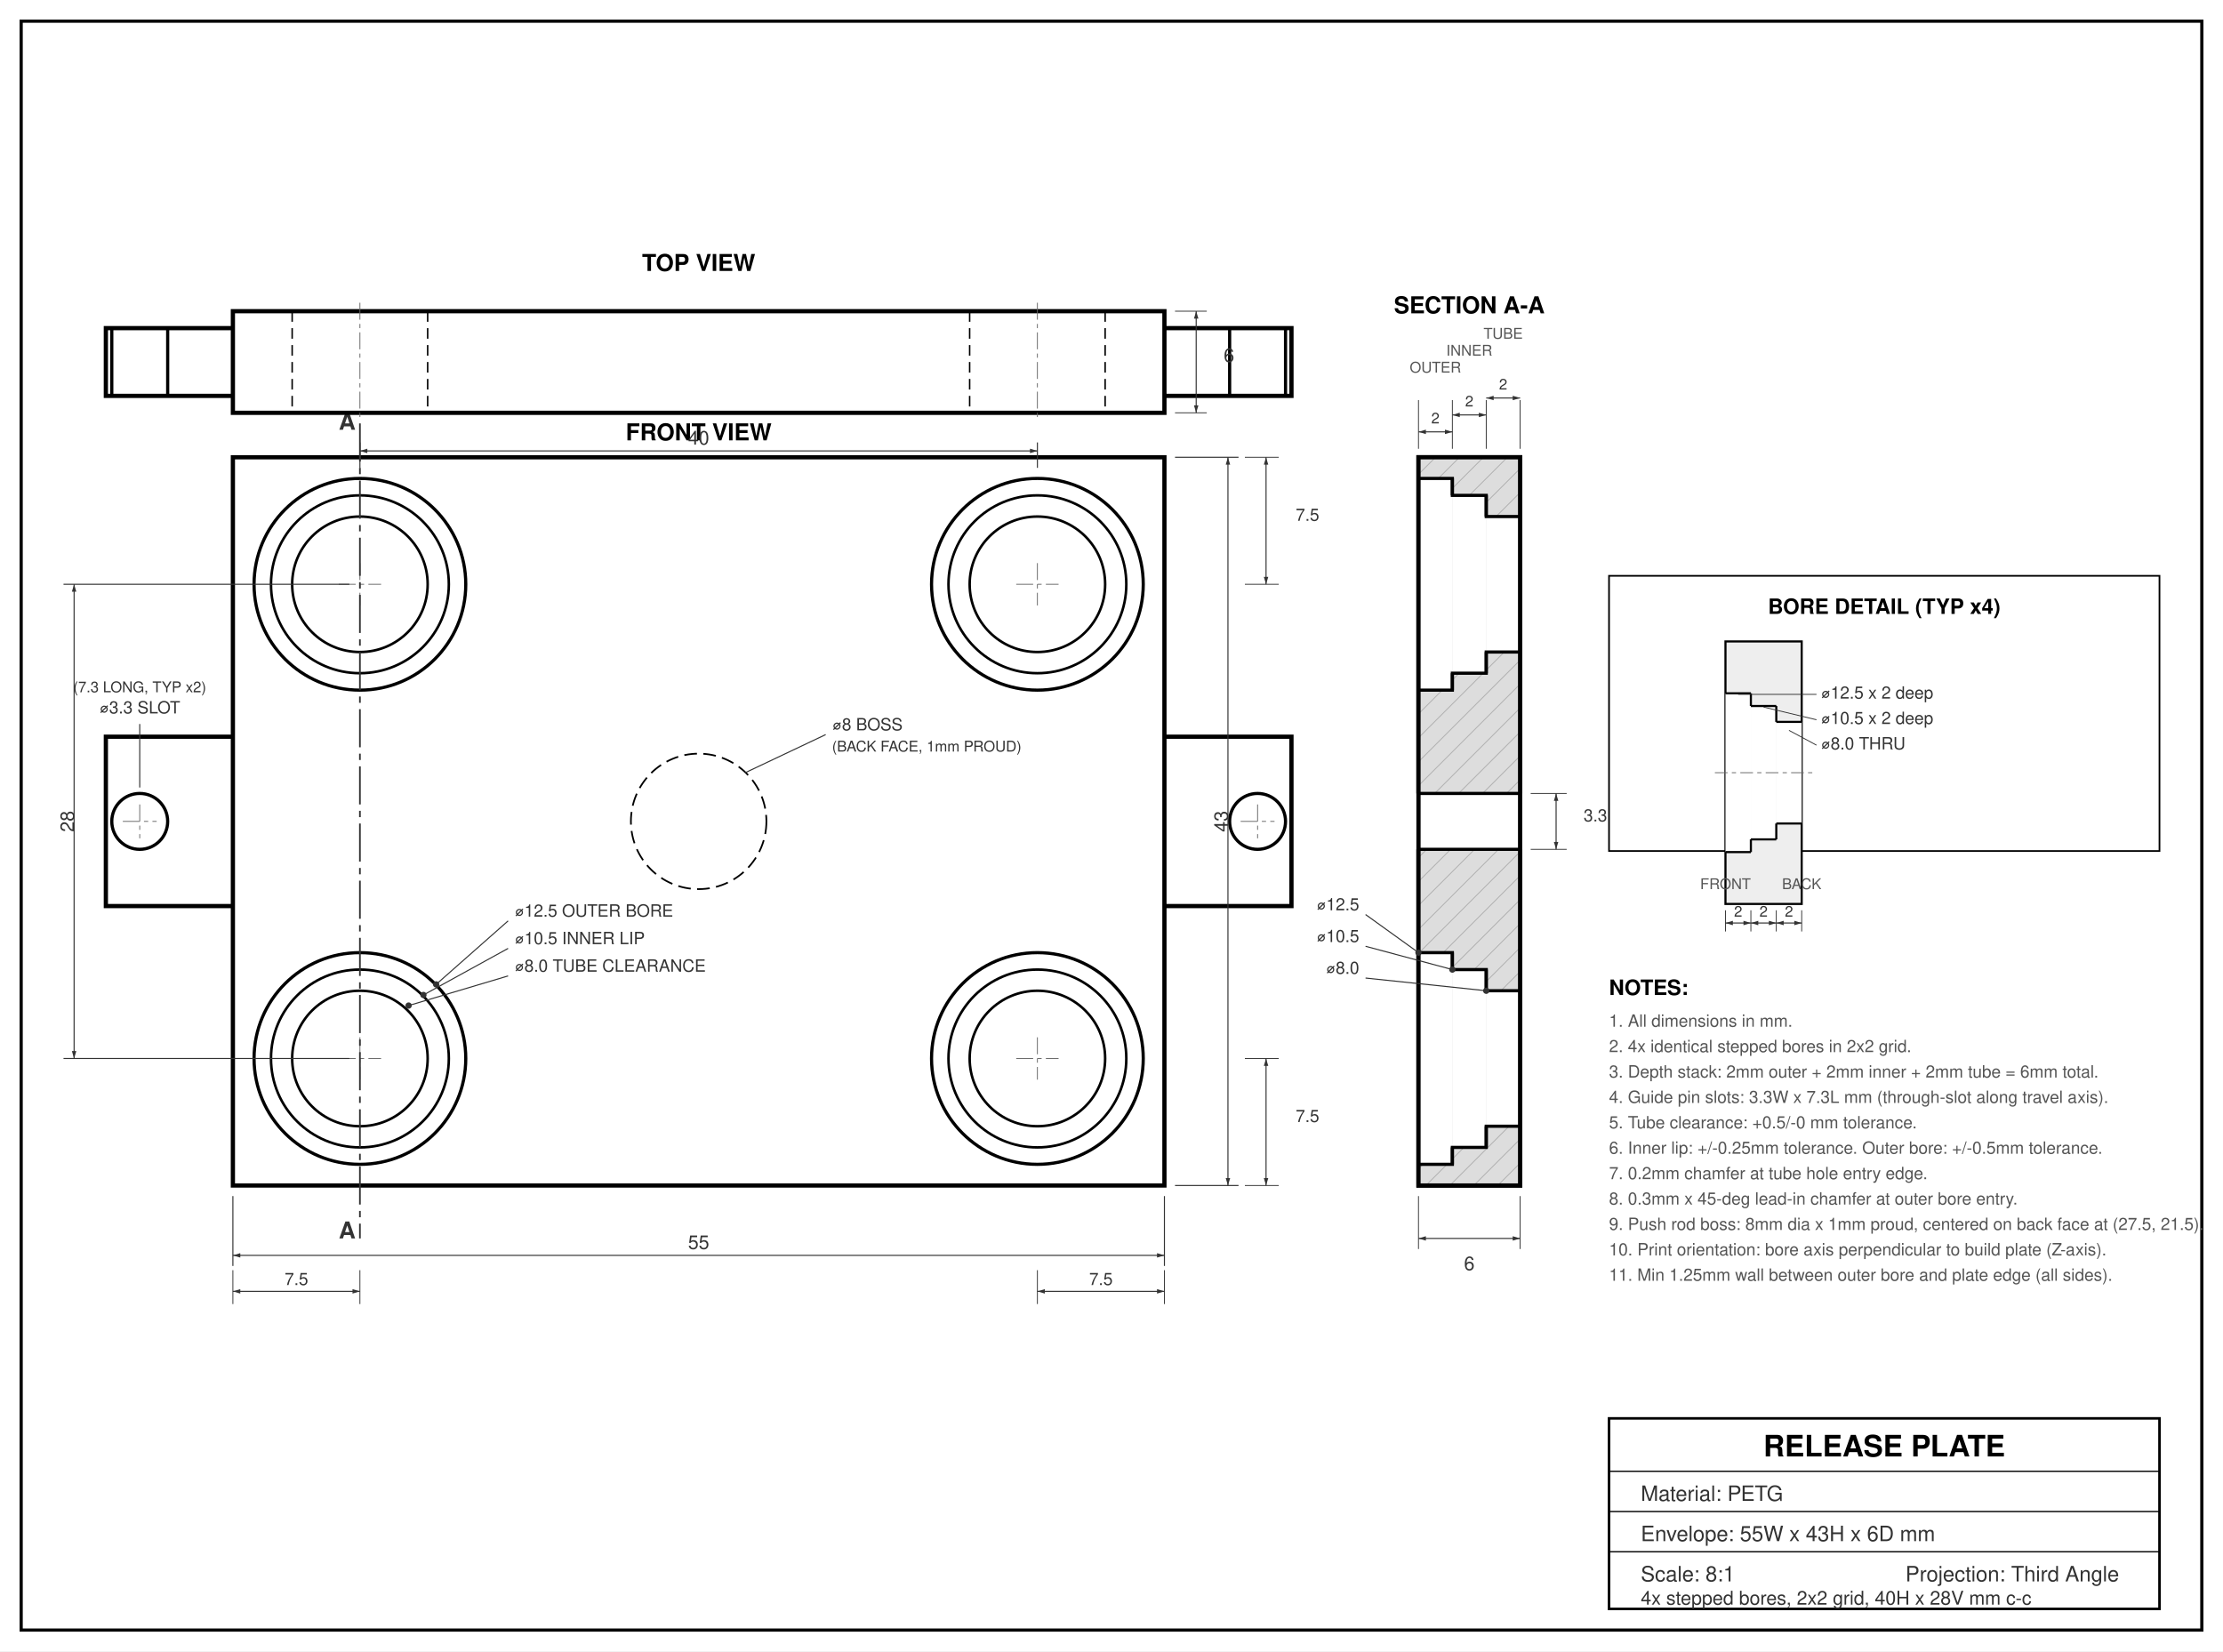
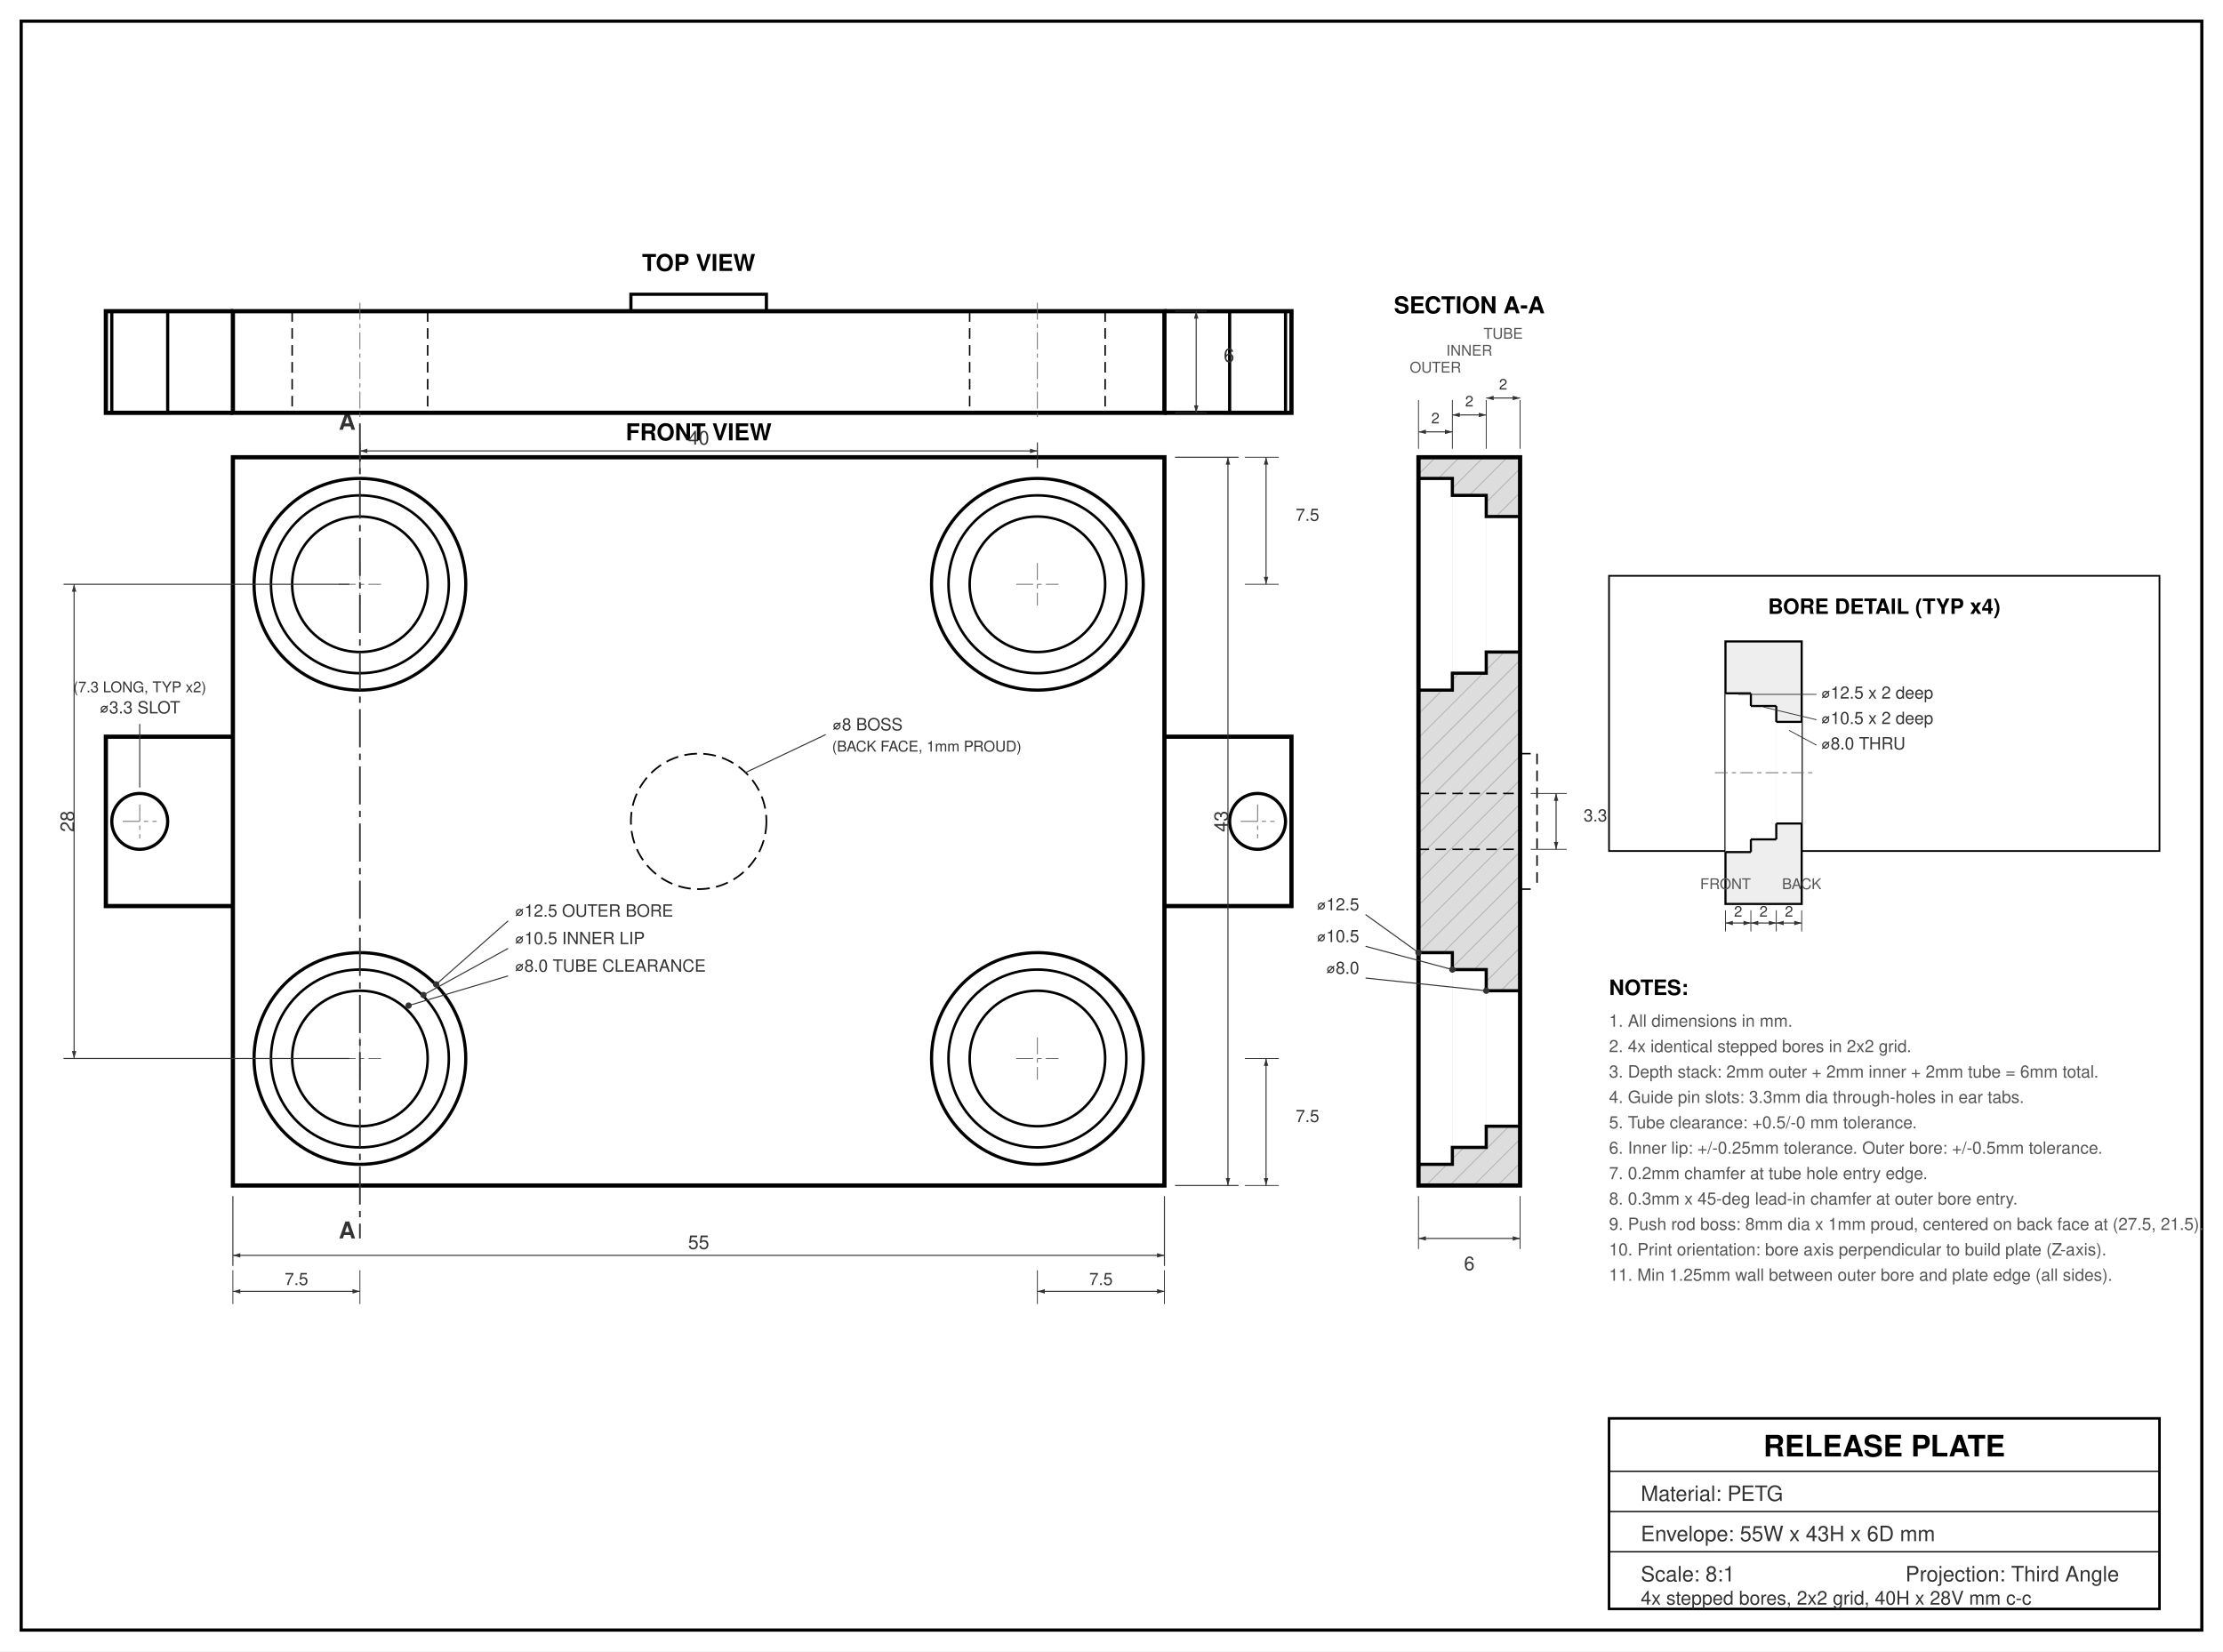
<svg xmlns="http://www.w3.org/2000/svg" viewBox="0 0 1050 780" width="1050" height="780" font-family="Helvetica, Arial, sans-serif" font-size="9">
  <defs>
    <marker id="as" viewBox="0 0 10 6" refX="0" refY="3" markerWidth="7" markerHeight="4.5" orient="auto">
      <path d="M10,0 L0,3 L10,6 Z" fill="#333" />
    </marker>
    <marker id="ae" viewBox="0 0 10 6" refX="10" refY="3" markerWidth="7" markerHeight="4.5" orient="auto">
      <path d="M0,0 L10,3 L0,6 Z" fill="#333" />
    </marker>
  </defs>
  <rect width="1050" height="780" fill="white" />
  <rect x="10" y="10" width="1030" height="760" fill="none" stroke="#000" stroke-width="1.5" />
  <text x="330" y="208" text-anchor="middle" font-size="11" font-weight="bold" fill="#000">FRONT VIEW</text>
  <rect x="110" y="216" width="440" height="344" fill="none" stroke="#000" stroke-width="2" />
  <path d="M110,348 L50,348 L50,428 L110,428" fill="none" stroke="#000" stroke-width="2" />
  <path d="M550,348 L610,348 L610,428 L550,428" fill="none" stroke="#000" stroke-width="2" />
  <circle cx="66" cy="388" r="13.2" fill="none" stroke="#000" stroke-width="1.5" />
  <line x1="58" y1="388" x2="74" y2="388" stroke="#666" stroke-width="0.4" stroke-dasharray="8,2,2,2" />
  <line x1="66" y1="380" x2="66" y2="396" stroke="#666" stroke-width="0.4" stroke-dasharray="8,2,2,2" />
  <circle cx="594" cy="388" r="13.2" fill="none" stroke="#000" stroke-width="1.5" />
  <line x1="586" y1="388" x2="602" y2="388" stroke="#666" stroke-width="0.4" stroke-dasharray="8,2,2,2" />
  <line x1="594" y1="380" x2="594" y2="396" stroke="#666" stroke-width="0.4" stroke-dasharray="8,2,2,2" />
  <circle cx="170" cy="500" r="50" fill="none" stroke="#000" stroke-width="1.5" />
  <circle cx="170" cy="500" r="42" fill="none" stroke="#000" stroke-width="1.2" />
  <circle cx="170" cy="500" r="32" fill="none" stroke="#000" stroke-width="1.2" />
  <line x1="160" y1="500" x2="180" y2="500" stroke="#666" stroke-width="0.4" stroke-dasharray="8,2,2,2" />
  <line x1="170" y1="490" x2="170" y2="510" stroke="#666" stroke-width="0.4" stroke-dasharray="8,2,2,2" />
  <circle cx="490" cy="500" r="50" fill="none" stroke="#000" stroke-width="1.5" />
  <circle cx="490" cy="500" r="42" fill="none" stroke="#000" stroke-width="1.2" />
  <circle cx="490" cy="500" r="32" fill="none" stroke="#000" stroke-width="1.2" />
  <line x1="480" y1="500" x2="500" y2="500" stroke="#666" stroke-width="0.4" stroke-dasharray="8,2,2,2" />
  <line x1="490" y1="490" x2="490" y2="510" stroke="#666" stroke-width="0.4" stroke-dasharray="8,2,2,2" />
  <circle cx="170" cy="276" r="50" fill="none" stroke="#000" stroke-width="1.5" />
  <circle cx="170" cy="276" r="42" fill="none" stroke="#000" stroke-width="1.2" />
  <circle cx="170" cy="276" r="32" fill="none" stroke="#000" stroke-width="1.2" />
  <line x1="160" y1="276" x2="180" y2="276" stroke="#666" stroke-width="0.4" stroke-dasharray="8,2,2,2" />
  <line x1="170" y1="266" x2="170" y2="286" stroke="#666" stroke-width="0.4" stroke-dasharray="8,2,2,2" />
  <circle cx="490" cy="276" r="50" fill="none" stroke="#000" stroke-width="1.5" />
  <circle cx="490" cy="276" r="42" fill="none" stroke="#000" stroke-width="1.2" />
  <circle cx="490" cy="276" r="32" fill="none" stroke="#000" stroke-width="1.2" />
  <line x1="480" y1="276" x2="500" y2="276" stroke="#666" stroke-width="0.4" stroke-dasharray="8,2,2,2" />
  <line x1="490" y1="266" x2="490" y2="286" stroke="#666" stroke-width="0.4" stroke-dasharray="8,2,2,2" />
  <circle cx="330" cy="388" r="32" fill="none" stroke="#000" stroke-width="0.8" stroke-dasharray="6,3" />
  <line x1="110" y1="565" x2="110" y2="598" stroke="#333" stroke-width="0.5" />
  <line x1="550" y1="565" x2="550" y2="598" stroke="#333" stroke-width="0.5" />
  <line x1="110" y1="593" x2="550" y2="593" stroke="#333" stroke-width="0.5" marker-start="url(#as)" marker-end="url(#ae)" />
  <text x="330" y="590" text-anchor="middle" fill="#333" font-size="9">55</text>
  <line x1="555" y1="216" x2="585" y2="216" stroke="#333" stroke-width="0.5" />
  <line x1="555" y1="560" x2="585" y2="560" stroke="#333" stroke-width="0.5" />
  <line x1="580" y1="216" x2="580" y2="560" stroke="#333" stroke-width="0.5" marker-start="url(#as)" marker-end="url(#ae)" />
  <text x="580" y="388" text-anchor="middle" fill="#333" font-size="9" transform="rotate(-90,580,388)">43</text>
  <line x1="170" y1="209" x2="170" y2="221" stroke="#333" stroke-width="0.5" />
  <line x1="490" y1="209" x2="490" y2="221" stroke="#333" stroke-width="0.5" />
  <line x1="170" y1="213" x2="490" y2="213" stroke="#333" stroke-width="0.5" marker-start="url(#as)" marker-end="url(#ae)" />
  <text x="330" y="210" text-anchor="middle" fill="#333" font-size="9">40</text>
  <line x1="30" y1="276" x2="165" y2="276" stroke="#333" stroke-width="0.5" />
  <line x1="30" y1="500" x2="165" y2="500" stroke="#333" stroke-width="0.5" />
  <line x1="35" y1="276" x2="35" y2="500" stroke="#333" stroke-width="0.5" marker-start="url(#as)" marker-end="url(#ae)" />
  <text x="35" y="388" text-anchor="middle" fill="#333" font-size="9" transform="rotate(-90,35,388)">28</text>
  <line x1="110" y1="600" x2="110" y2="616" stroke="#333" stroke-width="0.4" />
  <line x1="170" y1="600" x2="170" y2="616" stroke="#333" stroke-width="0.4" />
  <line x1="110" y1="610" x2="170" y2="610" stroke="#333" stroke-width="0.5" marker-start="url(#as)" marker-end="url(#ae)" />
  <text x="140" y="607" text-anchor="middle" fill="#333" font-size="8">7.5</text>
  <line x1="490" y1="600" x2="490" y2="616" stroke="#333" stroke-width="0.4" />
  <line x1="550" y1="600" x2="550" y2="616" stroke="#333" stroke-width="0.4" />
  <line x1="490" y1="610" x2="550" y2="610" stroke="#333" stroke-width="0.5" marker-start="url(#as)" marker-end="url(#ae)" />
  <text x="520" y="607" text-anchor="middle" fill="#333" font-size="8">7.5</text>
  <line x1="588" y1="500" x2="604" y2="500" stroke="#333" stroke-width="0.4" />
  <line x1="588" y1="560" x2="604" y2="560" stroke="#333" stroke-width="0.4" />
  <line x1="598" y1="500" x2="598" y2="560" stroke="#333" stroke-width="0.5" marker-start="url(#as)" marker-end="url(#ae)" />
  <text x="612" y="530" text-anchor="start" fill="#333" font-size="8">7.5</text>
  <line x1="588" y1="216" x2="604" y2="216" stroke="#333" stroke-width="0.4" />
  <line x1="588" y1="276" x2="604" y2="276" stroke="#333" stroke-width="0.4" />
  <line x1="598" y1="216" x2="598" y2="276" stroke="#333" stroke-width="0.5" marker-start="url(#as)" marker-end="url(#ae)" />
  <text x="612" y="246" text-anchor="start" fill="#333" font-size="8">7.5</text>
  <line x1="206" y1="465" x2="240" y2="435" stroke="#333" stroke-width="0.5" />
  <circle cx="206" cy="465" r="1.5" fill="#333" />
  <text x="243" y="433" text-anchor="start" fill="#333" font-size="8">⌀12.5 OUTER BORE</text>
  <line x1="200" y1="470" x2="240" y2="448" stroke="#333" stroke-width="0.5" />
  <circle cx="200" cy="470" r="1.5" fill="#333" />
  <text x="243" y="446" text-anchor="start" fill="#333" font-size="8">⌀10.5 INNER LIP</text>
  <line x1="193" y1="475" x2="240" y2="461" stroke="#333" stroke-width="0.5" />
  <circle cx="193" cy="475" r="1.5" fill="#333" />
  <text x="243" y="459" text-anchor="start" fill="#333" font-size="8">⌀8.0 TUBE CLEARANCE</text>
  <line x1="66" y1="372" x2="66" y2="342" stroke="#333" stroke-width="0.5" />
  <text x="66" y="337" text-anchor="middle" fill="#333" font-size="8">⌀3.3 SLOT</text>
  <text x="66" y="327" text-anchor="middle" fill="#333" font-size="7">(7.3 LONG, TYP x2)</text>
  <line x1="352" y1="365" x2="390" y2="347" stroke="#333" stroke-width="0.5" />
  <text x="393" y="345" text-anchor="start" fill="#333" font-size="8">⌀8 BOSS</text>
  <text x="393" y="355" text-anchor="start" fill="#333" font-size="7">(BACK FACE, 1mm PROUD)</text>
  <line x1="170" y1="200" x2="170" y2="585" stroke="#333" stroke-width="0.8" stroke-dasharray="18,3,3,3" />
  <text x="160" y="203" font-size="11" font-weight="bold" fill="#333">A</text>
  <text x="160" y="585" font-size="11" font-weight="bold" fill="#333">A</text>
  <text x="330" y="128" text-anchor="middle" font-size="11" font-weight="bold" fill="#000">TOP VIEW</text>
  <rect x="110" y="147" width="440" height="48" fill="none" stroke="#000" stroke-width="2" />
-   <path d="M110,155 L50,155 L50,187 L110,187" fill="none" stroke="#000" stroke-width="2" />
-   <path d="M550,155 L610,155 L610,187 L550,187" fill="none" stroke="#000" stroke-width="2" />
-   <rect x="52.8" y="155" width="26.4" height="32" fill="none" stroke="#000" stroke-width="1.5" />
-   <rect x="580.8" y="155" width="26.4" height="32" fill="none" stroke="#000" stroke-width="1.5" />
+   <path d="M110,147 L50,147 L50,195 L110,195" fill="none" stroke="#000" stroke-width="2" />
+   <path d="M550,147 L610,147 L610,195 L550,195" fill="none" stroke="#000" stroke-width="2" />
+   <rect x="52.8" y="147" width="26.4" height="48" fill="none" stroke="#000" stroke-width="1.5" />
+   <rect x="580.8" y="147" width="26.4" height="48" fill="none" stroke="#000" stroke-width="1.5" />
  <line x1="138" y1="147" x2="138" y2="195" fill="none" stroke="#000" stroke-width="0.7" stroke-dasharray="5,3" />
  <line x1="202" y1="147" x2="202" y2="195" fill="none" stroke="#000" stroke-width="0.7" stroke-dasharray="5,3" />
  <line x1="458" y1="147" x2="458" y2="195" fill="none" stroke="#000" stroke-width="0.7" stroke-dasharray="5,3" />
  <line x1="522" y1="147" x2="522" y2="195" fill="none" stroke="#000" stroke-width="0.7" stroke-dasharray="5,3" />
  <line x1="170" y1="143" x2="170" y2="199" stroke="#666" stroke-width="0.4" stroke-dasharray="8,2,2,2" />
  <line x1="490" y1="143" x2="490" y2="199" stroke="#666" stroke-width="0.4" stroke-dasharray="8,2,2,2" />
+   <path d="M298,147 L298,139 L362,139 L362,147" fill="none" stroke="#000" stroke-width="1.5" />
  <line x1="555" y1="147" x2="570" y2="147" stroke="#333" stroke-width="0.4" />
  <line x1="555" y1="195" x2="570" y2="195" stroke="#333" stroke-width="0.4" />
  <line x1="565" y1="147" x2="565" y2="195" stroke="#333" stroke-width="0.5" marker-start="url(#as)" marker-end="url(#ae)" />
  <text x="578" y="171" text-anchor="start" fill="#333" font-size="9">6</text>
  <text x="694" y="148" text-anchor="middle" font-size="11" font-weight="bold" fill="#000">SECTION A-A</text>
-   <rect x="670" y="216" width="48" height="344" fill="none" stroke="#000" stroke-width="2" />
  <rect x="670" y="216" width="48" height="344" fill="#ddd" stroke="none" />
  <rect x="670" y="450" width="16" height="100" fill="white" stroke="none" />
  <rect x="686" y="458" width="16" height="84" fill="white" stroke="none" />
  <rect x="702" y="468" width="16" height="64" fill="white" stroke="none" />
  <rect x="670" y="226" width="16" height="100" fill="white" stroke="none" />
  <rect x="686" y="234" width="16" height="84" fill="white" stroke="none" />
  <rect x="702" y="244" width="16" height="64" fill="white" stroke="none" />
  <defs>
    <pattern id="hatch" patternUnits="userSpaceOnUse" width="8" height="8" patternTransform="rotate(45)">
      <line x1="0" y1="0" x2="0" y2="8" stroke="#999" stroke-width="0.5" />
    </pattern>
    <clipPath id="solid-clip">
      <rect x="670" y="216" width="48" height="10" />
      <rect x="686" y="226" width="32" height="8" />
      <rect x="702" y="234" width="16" height="10" />
      <rect x="670" y="326" width="48" height="124" />
      <rect x="686" y="318" width="32" height="8" />
      <rect x="702" y="308" width="16" height="10" />
      <rect x="686" y="450" width="32" height="8" />
      <rect x="702" y="458" width="16" height="10" />
      <rect x="670" y="550" width="48" height="10" />
      <rect x="686" y="542" width="32" height="8" />
      <rect x="702" y="532" width="16" height="10" />
    </clipPath>
  </defs>
  <rect x="668" y="214" width="52" height="348" fill="url(#hatch)" clip-path="url(#solid-clip)" />
  <path d="M670,450 L686,450 L686,458 L702,458 L702,468 L718,468" fill="none" stroke="#000" stroke-width="1.5" />
  <path d="M670,550 L686,550 L686,542 L702,542 L702,532 L718,532" fill="none" stroke="#000" stroke-width="1.5" />
  <path d="M670,326 L686,326 L686,318 L702,318 L702,308 L718,308" fill="none" stroke="#000" stroke-width="1.5" />
  <path d="M670,226 L686,226 L686,234 L702,234 L702,244 L718,244" fill="none" stroke="#000" stroke-width="1.5" />
-   <line x1="686" y1="450" x2="686" y2="458" stroke="#000" stroke-width="1.5" />
-   <line x1="686" y1="550" x2="686" y2="542" stroke="#000" stroke-width="1.5" />
-   <line x1="702" y1="458" x2="702" y2="468" stroke="#000" stroke-width="1.5" />
-   <line x1="702" y1="542" x2="702" y2="532" stroke="#000" stroke-width="1.5" />
-   <line x1="686" y1="326" x2="686" y2="318" stroke="#000" stroke-width="1.5" />
-   <line x1="686" y1="226" x2="686" y2="234" stroke="#000" stroke-width="1.5" />
-   <line x1="702" y1="318" x2="702" y2="308" stroke="#000" stroke-width="1.5" />
-   <line x1="702" y1="234" x2="702" y2="244" stroke="#000" stroke-width="1.5" />
-   <rect x="668" y="374.8" width="52" height="26.4" fill="white" stroke="none" />
-   <line x1="670" y1="374.8" x2="718" y2="374.8" stroke="#000" stroke-width="1.5" />
-   <line x1="670" y1="401.2" x2="718" y2="401.2" stroke="#000" stroke-width="1.5" />
+   <line x1="670" y1="374.8" x2="718" y2="374.8" stroke="#000" stroke-width="0.7" stroke-dasharray="5,3" />
+   <line x1="670" y1="401.2" x2="718" y2="401.2" stroke="#000" stroke-width="0.7" stroke-dasharray="5,3" />
+   <line x1="718" y1="356" x2="726" y2="356" stroke="#000" stroke-width="0.7" stroke-dasharray="5,3" />
+   <line x1="726" y1="356" x2="726" y2="420" stroke="#000" stroke-width="0.7" stroke-dasharray="5,3" />
+   <line x1="718" y1="420" x2="726" y2="420" stroke="#000" stroke-width="0.7" stroke-dasharray="5,3" />
  <rect x="670" y="216" width="48" height="344" fill="none" stroke="#000" stroke-width="2" />
  <line x1="670" y1="565" x2="670" y2="590" stroke="#333" stroke-width="0.4" />
  <line x1="718" y1="565" x2="718" y2="590" stroke="#333" stroke-width="0.4" />
  <line x1="670" y1="585" x2="718" y2="585" stroke="#333" stroke-width="0.5" marker-start="url(#as)" marker-end="url(#ae)" />
  <text x="694" y="600" text-anchor="middle" fill="#333" font-size="9">6</text>
  <line x1="670" y1="212" x2="670" y2="189" stroke="#333" stroke-width="0.4" />
  <line x1="686" y1="212" x2="686" y2="189" stroke="#333" stroke-width="0.4" />
  <line x1="702" y1="212" x2="702" y2="189" stroke="#333" stroke-width="0.4" />
  <line x1="718" y1="212" x2="718" y2="189" stroke="#333" stroke-width="0.4" />
  <line x1="670" y1="204" x2="686" y2="204" stroke="#333" stroke-width="0.5" marker-start="url(#as)" marker-end="url(#ae)" />
  <text x="678" y="200" text-anchor="middle" fill="#333" font-size="7">2</text>
  <line x1="686" y1="196" x2="702" y2="196" stroke="#333" stroke-width="0.5" marker-start="url(#as)" marker-end="url(#ae)" />
  <text x="694" y="192" text-anchor="middle" fill="#333" font-size="7">2</text>
  <line x1="702" y1="188" x2="718" y2="188" stroke="#333" stroke-width="0.5" marker-start="url(#as)" marker-end="url(#ae)" />
  <text x="710" y="184" text-anchor="middle" fill="#333" font-size="7">2</text>
  <text x="678" y="176" text-anchor="middle" fill="#555" font-size="7">OUTER</text>
  <text x="694" y="168" text-anchor="middle" fill="#555" font-size="7">INNER</text>
  <text x="710" y="160" text-anchor="middle" fill="#555" font-size="7">TUBE</text>
  <line x1="670" y1="450" x2="645" y2="432" stroke="#333" stroke-width="0.5" />
  <circle cx="670" cy="450" r="1.5" fill="#333" />
  <text x="642" y="430" text-anchor="end" fill="#333" font-size="8">⌀12.5</text>
  <line x1="686" y1="458" x2="645" y2="447" stroke="#333" stroke-width="0.5" />
  <circle cx="686" cy="458" r="1.5" fill="#333" />
  <text x="642" y="445" text-anchor="end" fill="#333" font-size="8">⌀10.5</text>
  <line x1="702" y1="468" x2="645" y2="462" stroke="#333" stroke-width="0.5" />
  <circle cx="702" cy="468" r="1.5" fill="#333" />
  <text x="642" y="460" text-anchor="end" fill="#333" font-size="8">⌀8.0</text>
  <line x1="723" y1="374.8" x2="740" y2="374.8" stroke="#333" stroke-width="0.4" />
  <line x1="723" y1="401.2" x2="740" y2="401.2" stroke="#333" stroke-width="0.4" />
  <line x1="735" y1="374.8" x2="735" y2="401.2" stroke="#333" stroke-width="0.5" marker-start="url(#as)" marker-end="url(#ae)" />
  <text x="748" y="388" text-anchor="start" fill="#333" font-size="8">3.3</text>
  <rect x="760" y="272" width="260" height="130" fill="none" stroke="#000" stroke-width="0.8" />
  <text x="890" y="290" text-anchor="middle" font-size="10" font-weight="bold" fill="#000">BORE DETAIL (TYP x4)</text>
  <rect x="815" y="303" width="36" height="124" fill="#eee" stroke="#000" stroke-width="1" />
  <rect x="815" y="327.5" width="12" height="75" fill="white" stroke="none" />
  <line x1="815" y1="327.5" x2="827" y2="327.5" stroke="#000" stroke-width="1" />
  <line x1="827" y1="327.5" x2="827" y2="333.5" stroke="#000" stroke-width="1" />
  <line x1="815" y1="402.5" x2="827" y2="402.5" stroke="#000" stroke-width="1" />
  <line x1="827" y1="402.5" x2="827" y2="396.5" stroke="#000" stroke-width="1" />
  <rect x="827" y="333.5" width="12" height="63" fill="white" stroke="none" />
  <line x1="827" y1="333.5" x2="839" y2="333.5" stroke="#000" stroke-width="1" />
  <line x1="839" y1="333.5" x2="839" y2="341" stroke="#000" stroke-width="1" />
  <line x1="827" y1="396.5" x2="839" y2="396.5" stroke="#000" stroke-width="1" />
  <line x1="839" y1="396.5" x2="839" y2="389" stroke="#000" stroke-width="1" />
  <rect x="839" y="341" width="12" height="48" fill="white" stroke="none" />
  <line x1="839" y1="341" x2="851" y2="341" stroke="#000" stroke-width="1" />
  <line x1="839" y1="389" x2="851" y2="389" stroke="#000" stroke-width="1" />
  <line x1="810" y1="365" x2="856" y2="365" stroke="#666" stroke-width="0.4" stroke-dasharray="6,2,2,2" />
  <text x="860" y="330" text-anchor="start" fill="#333" font-size="8">⌀12.5 x 2 deep</text>
  <line x1="858" y1="328" x2="821" y2="328" stroke="#333" stroke-width="0.4" />
  <text x="860" y="342" text-anchor="start" fill="#333" font-size="8">⌀10.5 x 2 deep</text>
  <line x1="858" y1="340" x2="833" y2="334" stroke="#333" stroke-width="0.4" />
  <text x="860" y="354" text-anchor="start" fill="#333" font-size="8">⌀8.0 THRU</text>
  <line x1="858" y1="352" x2="845" y2="345" stroke="#333" stroke-width="0.4" />
  <line x1="815" y1="430" x2="815" y2="440" stroke="#333" stroke-width="0.4" />
  <line x1="827" y1="430" x2="827" y2="440" stroke="#333" stroke-width="0.4" />
  <line x1="839" y1="430" x2="839" y2="440" stroke="#333" stroke-width="0.4" />
  <line x1="851" y1="430" x2="851" y2="440" stroke="#333" stroke-width="0.4" />
  <line x1="815" y1="436" x2="827" y2="436" stroke="#333" stroke-width="0.5" marker-start="url(#as)" marker-end="url(#ae)" />
  <text x="821" y="433" text-anchor="middle" fill="#333" font-size="7">2</text>
  <line x1="827" y1="436" x2="839" y2="436" stroke="#333" stroke-width="0.5" marker-start="url(#as)" marker-end="url(#ae)" />
  <text x="833" y="433" text-anchor="middle" fill="#333" font-size="7">2</text>
  <line x1="839" y1="436" x2="851" y2="436" stroke="#333" stroke-width="0.5" marker-start="url(#as)" marker-end="url(#ae)" />
  <text x="845" y="433" text-anchor="middle" fill="#333" font-size="7">2</text>
  <text x="815" y="420" text-anchor="middle" fill="#555" font-size="7">FRONT</text>
  <text x="851" y="420" text-anchor="middle" fill="#555" font-size="7">BACK</text>
+   <text x="760" y="470" font-size="10" font-weight="bold" fill="#000">NOTES:</text>
+   <text x="760" y="485" fill="#555" font-size="8">1. All dimensions in mm.</text>
+   <text x="760" y="497" fill="#555" font-size="8">2. 4x identical stepped bores in 2x2 grid.</text>
+   <text x="760" y="509" fill="#555" font-size="8">3. Depth stack: 2mm outer + 2mm inner + 2mm tube = 6mm total.</text>
+   <text x="760" y="521" fill="#555" font-size="8">4. Guide pin slots: 3.3mm dia through-holes in ear tabs.</text>
+   <text x="760" y="533" fill="#555" font-size="8">5. Tube clearance: +0.5/-0 mm tolerance.</text>
+   <text x="760" y="545" fill="#555" font-size="8">6. Inner lip: +/-0.25mm tolerance. Outer bore: +/-0.5mm tolerance.</text>
+   <text x="760" y="557" fill="#555" font-size="8">7. 0.2mm chamfer at tube hole entry edge.</text>
+   <text x="760" y="569" fill="#555" font-size="8">8. 0.3mm x 45-deg lead-in chamfer at outer bore entry.</text>
+   <text x="760" y="581" fill="#555" font-size="8">9. Push rod boss: 8mm dia x 1mm proud, centered on back face at (27.5, 21.5).</text>
+   <text x="760" y="593" fill="#555" font-size="8">10. Print orientation: bore axis perpendicular to build plate (Z-axis).</text>
+   <text x="760" y="605" fill="#555" font-size="8">11. Min 1.25mm wall between outer bore and plate edge (all sides).</text>
  <rect x="760" y="670" width="260" height="90" fill="none" stroke="#000" stroke-width="1.2" />
  <line x1="760" y1="695" x2="1020" y2="695" stroke="#000" stroke-width="0.6" />
  <line x1="760" y1="714" x2="1020" y2="714" stroke="#000" stroke-width="0.6" />
  <line x1="760" y1="733" x2="1020" y2="733" stroke="#000" stroke-width="0.6" />
  <text x="890" y="688" text-anchor="middle" font-size="14" font-weight="bold" fill="#000">RELEASE PLATE</text>
  <text x="775" y="709" fill="#333" font-size="10">Material: PETG</text>
  <text x="775" y="728" fill="#333" font-size="10">Envelope: 55W x 43H x 6D mm</text>
  <text x="775" y="747" fill="#333" font-size="10">Scale: 8:1</text>
  <text x="900" y="747" fill="#333" font-size="10">Projection: Third Angle</text>
  <text x="775" y="758" fill="#333" font-size="9">4x stepped bores, 2x2 grid, 40H x 28V mm c-c</text>
-   <text x="760" y="470" font-size="10" font-weight="bold" fill="#000">NOTES:</text>
-   <text x="760" y="485" fill="#555" font-size="8">1. All dimensions in mm.</text>
-   <text x="760" y="497" fill="#555" font-size="8">2. 4x identical stepped bores in 2x2 grid.</text>
-   <text x="760" y="509" fill="#555" font-size="8">3. Depth stack: 2mm outer + 2mm inner + 2mm tube = 6mm total.</text>
-   <text x="760" y="521" fill="#555" font-size="8">4. Guide pin slots: 3.3W x 7.3L mm (through-slot along travel axis).</text>
-   <text x="760" y="533" fill="#555" font-size="8">5. Tube clearance: +0.5/-0 mm tolerance.</text>
-   <text x="760" y="545" fill="#555" font-size="8">6. Inner lip: +/-0.25mm tolerance. Outer bore: +/-0.5mm tolerance.</text>
-   <text x="760" y="557" fill="#555" font-size="8">7. 0.2mm chamfer at tube hole entry edge.</text>
-   <text x="760" y="569" fill="#555" font-size="8">8. 0.3mm x 45-deg lead-in chamfer at outer bore entry.</text>
-   <text x="760" y="581" fill="#555" font-size="8">9. Push rod boss: 8mm dia x 1mm proud, centered on back face at (27.5, 21.5).</text>
-   <text x="760" y="593" fill="#555" font-size="8">10. Print orientation: bore axis perpendicular to build plate (Z-axis).</text>
-   <text x="760" y="605" fill="#555" font-size="8">11. Min 1.25mm wall between outer bore and plate edge (all sides).</text>
</svg>
